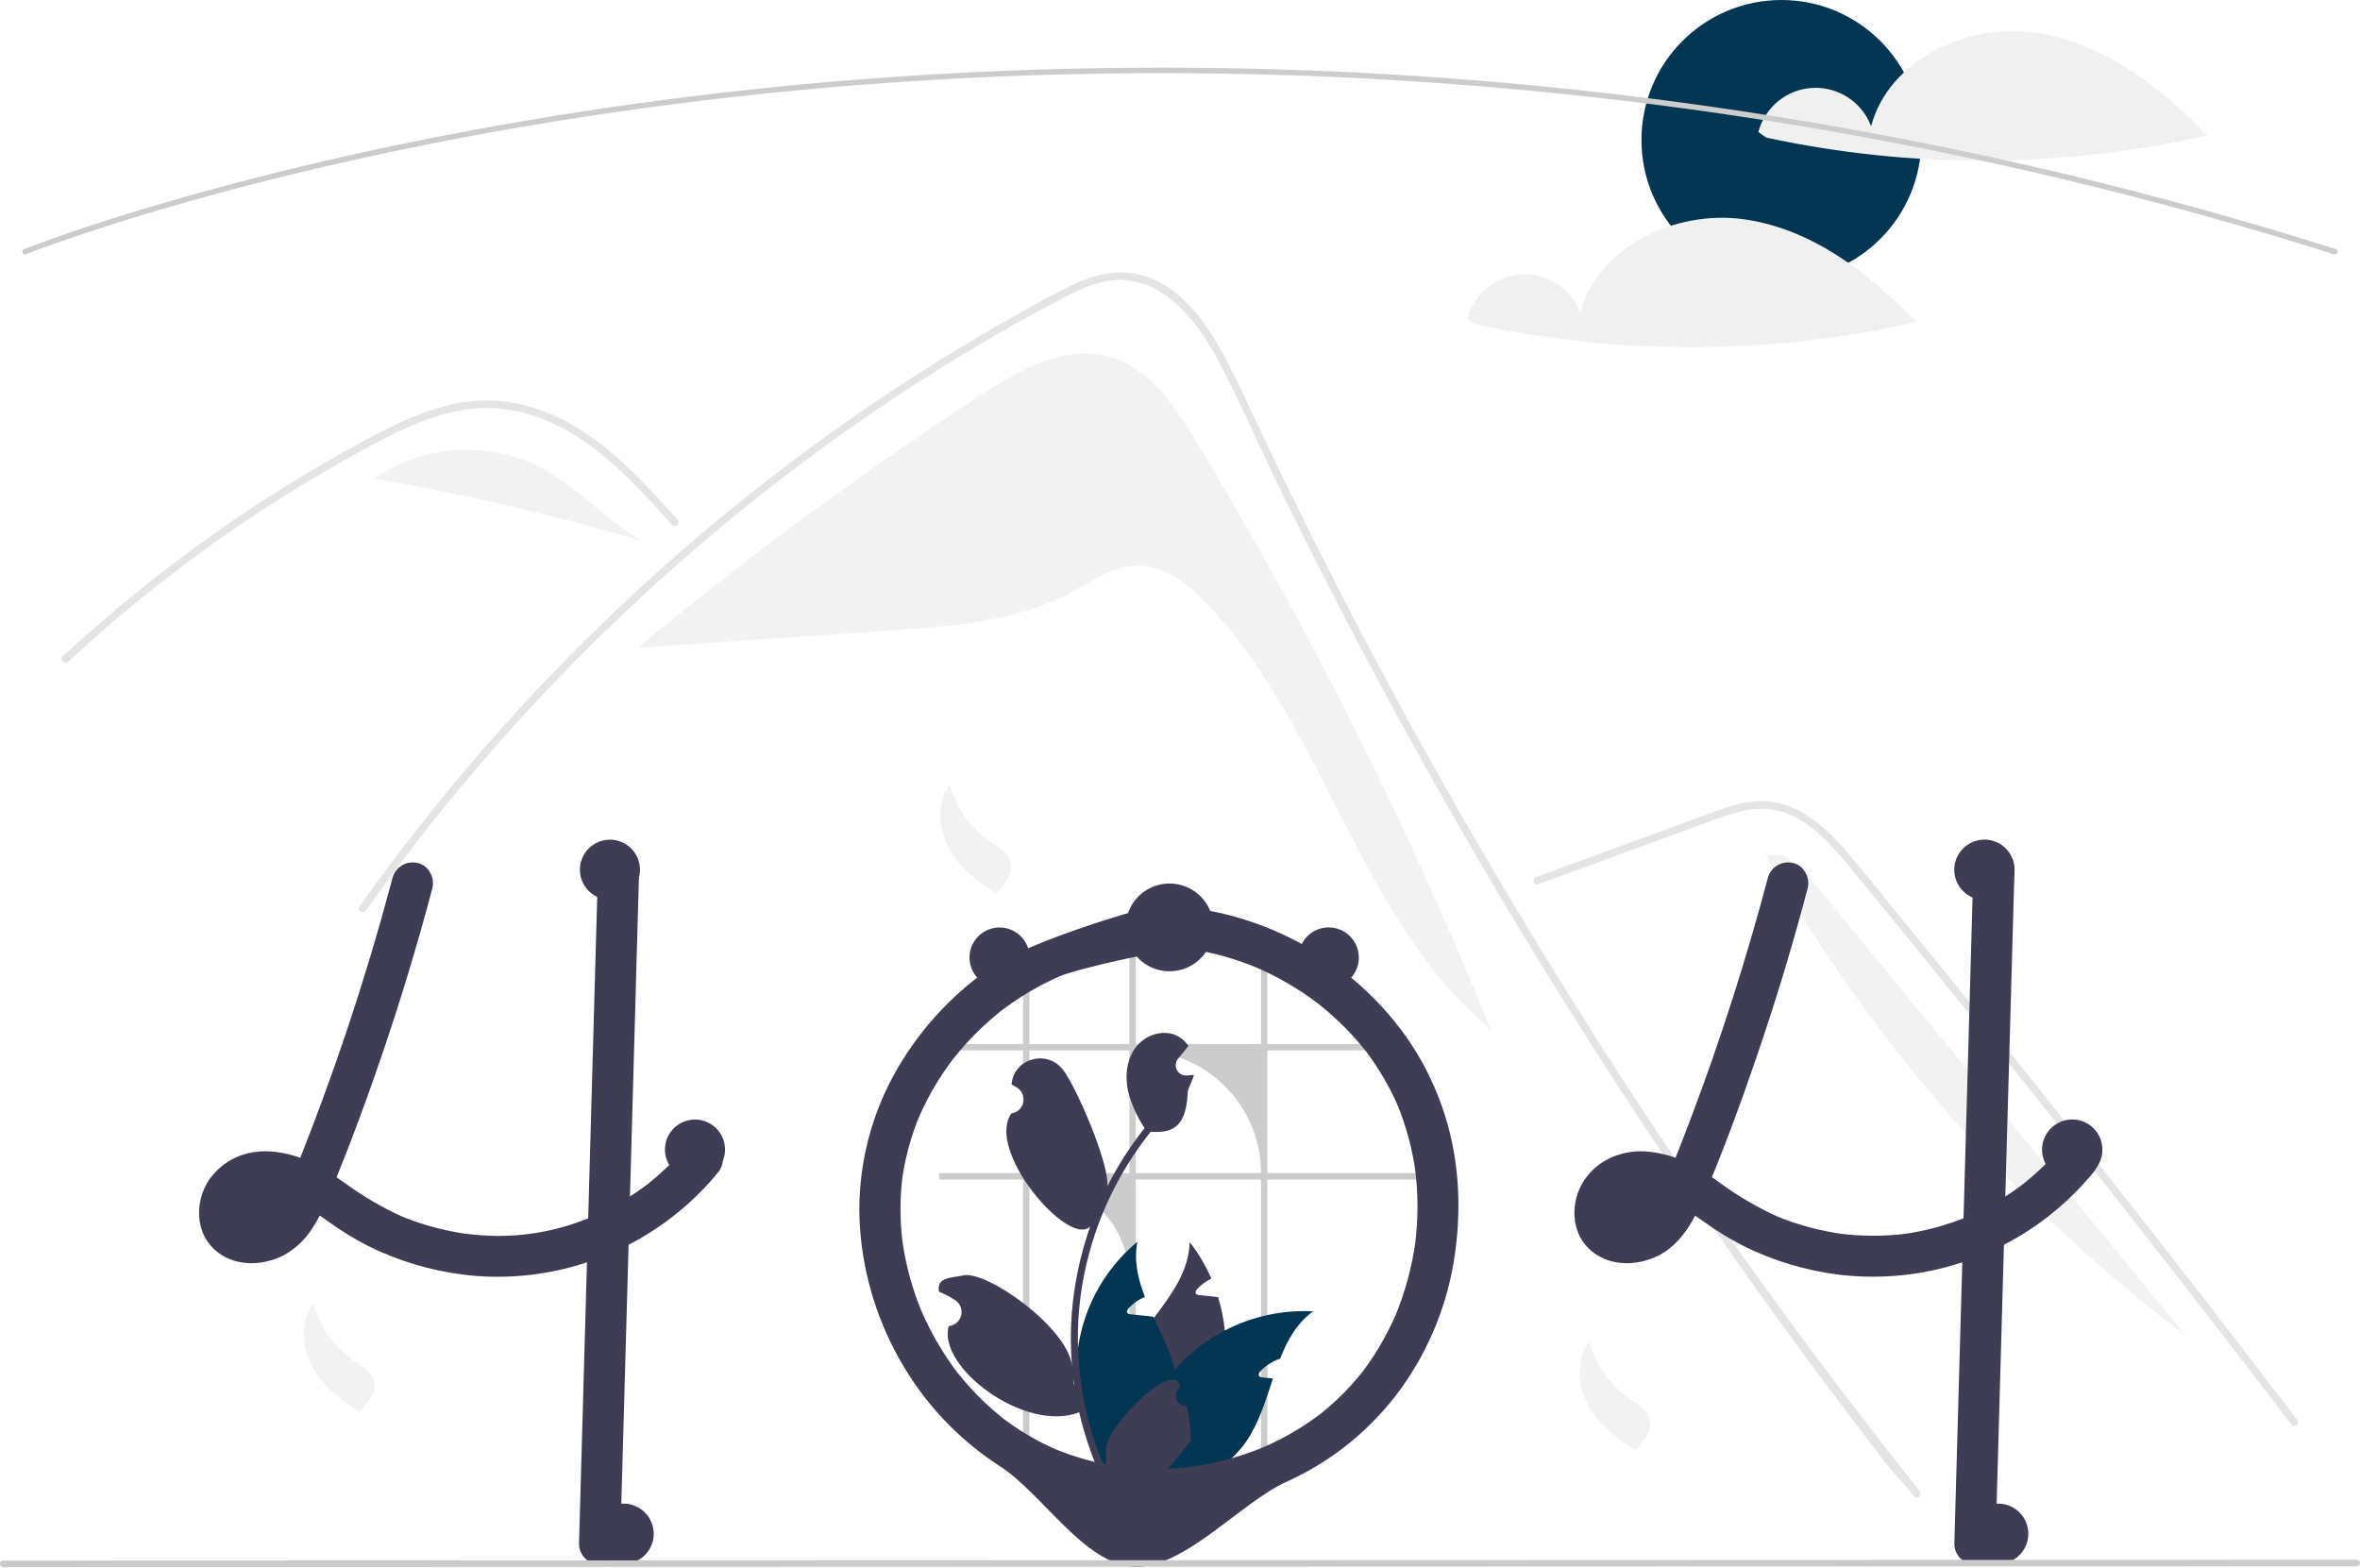
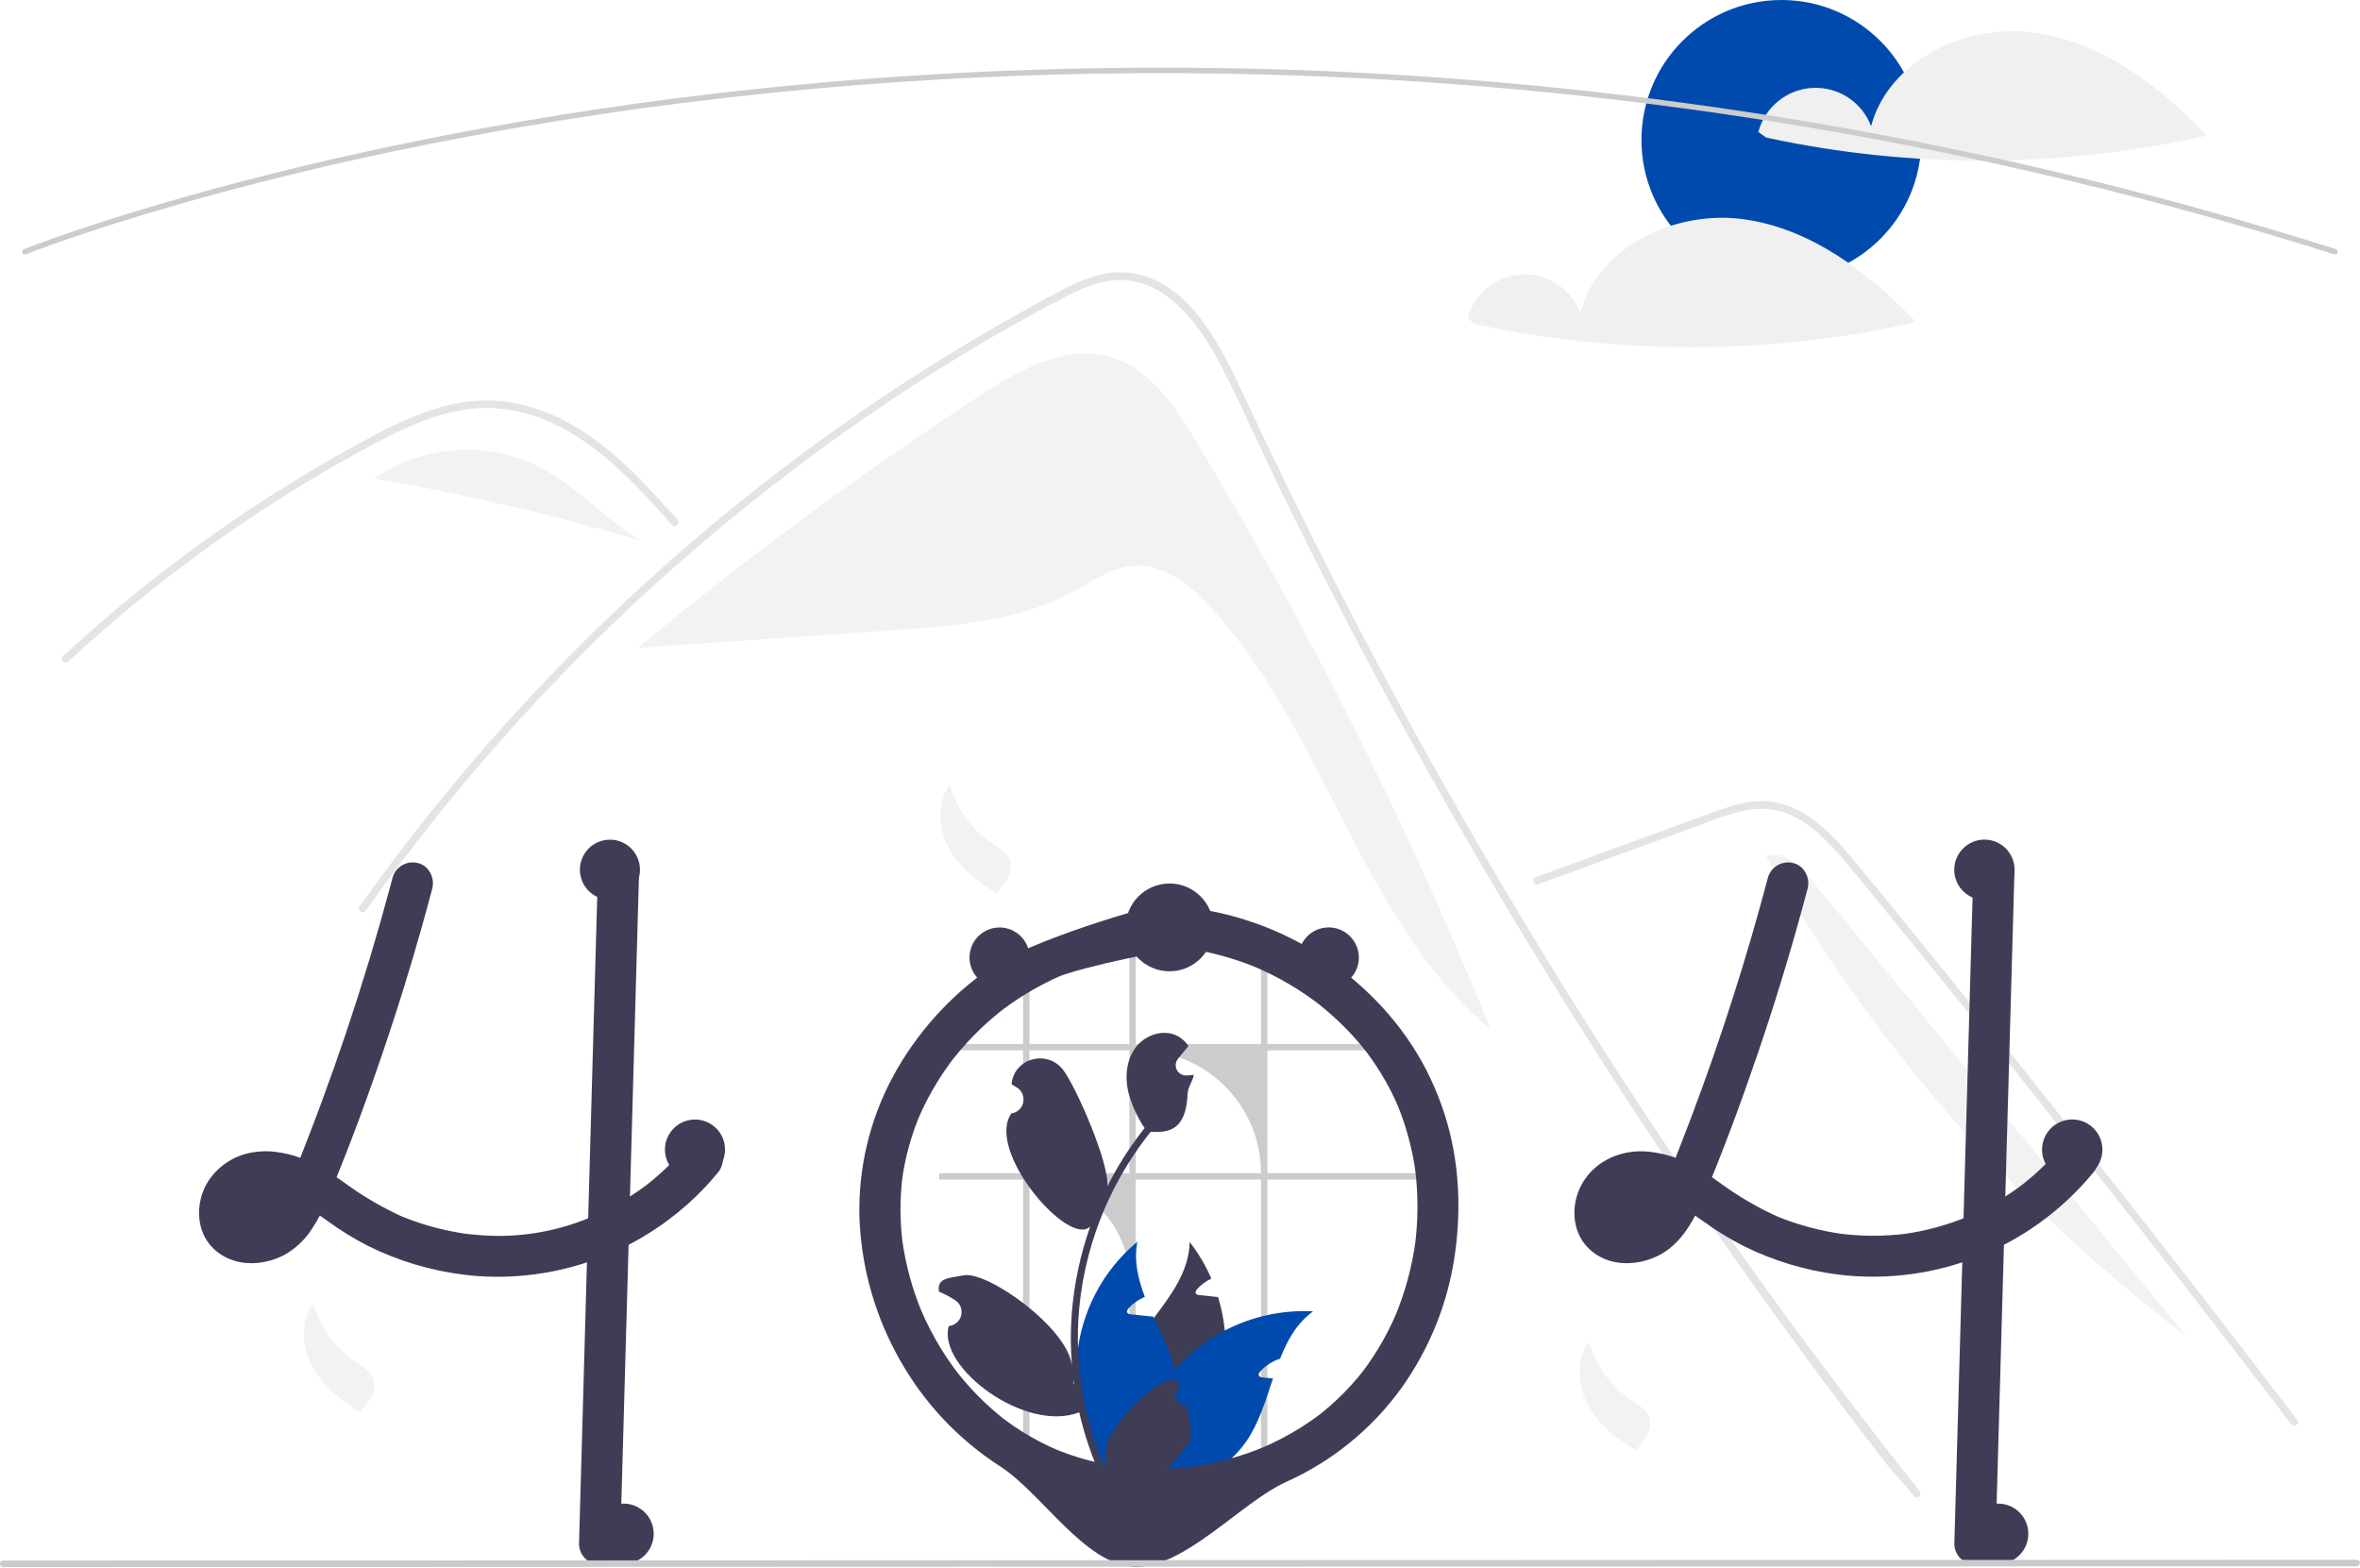
<svg xmlns="http://www.w3.org/2000/svg" data-name="Layer 1" width="860.131" height="571.148" viewBox="0 0 860.131 571.148">
  <path d="M605.67,324.953c-7.669-12.684-16.757-26.228-30.99-30.37-16.482-4.796-33.413,4.732-47.775,14.135a1392.157,1392.157,0,0,0-123.893,91.283l.043.492q46.226-3.188,92.451-6.376c22.265-1.535,45.296-3.283,64.972-13.816,7.467-3.997,14.745-9.336,23.206-9.708,10.512-.462,19.677,6.879,26.88,14.549,42.607,45.371,54.937,114.754,102.738,154.616A1516.995,1516.995,0,0,0,605.67,324.953Z" transform="translate(-169.9343 -164.426)" fill="#f2f2f2" />
  <path d="M867.571,709.781c-4.712-5.95-6.637-7.343-11.285-13.348q-56.764-73.416-106.708-151.792-33.924-53.23-64.483-108.504-14.549-26.278-28.3-52.969-10.67-20.695-20.865-41.638c-1.944-3.988-3.832-7.994-5.711-12.009-4.428-9.442-8.773-18.93-13.439-28.244-5.317-10.616-11.789-21.745-21.553-28.877a29.405,29.405,0,0,0-15.319-5.895c-7.948-.513-15.282,2.769-22.176,6.353-50.439,26.301-97.659,59.276-140.37,96.798A730.778,730.778,0,0,0,303.322,496.247c-1.008,1.439-3.392.064-2.374-1.384q6.009-8.498,12.257-16.813A734.817,734.817,0,0,1,500.805,303.064q18.248-11.826,37.183-22.542c6.362-3.603,12.752-7.16,19.251-10.497,6.371-3.273,13.137-6.215,20.416-6.325,24.77-.385,37.595,27.667,46.405,46.542q4.153,8.911,8.406,17.766,16.075,33.621,33.387,66.628,10.685,20.379,21.837,40.52,34.707,62.718,73.779,122.897c34.506,53.143,68.737,100.089,108.046,149.785C870.596,709.213,868.662,711.175,867.571,709.781Z" transform="translate(-169.9343 -164.426)" fill="#e4e4e4" />
  <path d="M414.916,355.804c-1.439-1.604-2.869-3.209-4.318-4.813-11.422-12.633-23.679-25.118-39.364-32.361a57.11,57.11,0,0,0-23.927-5.546c-8.562.028-16.932,2.273-24.843,5.418-3.74,1.494-7.398,3.19-11.001,4.996-4.116,2.072-8.159,4.281-12.183,6.509q-11.331,6.27-22.368,13.091-21.961,13.572-42.546,29.216-10.671,8.113-20.902,16.758-9.516,8.031-18.646,16.492c-1.302,1.201-3.245-.743-1.944-1.943,1.604-1.494,3.227-2.979,4.85-4.446q6.875-6.215,13.971-12.193,12.939-10.918,26.549-20.993,21.163-15.676,43.783-29.225,11.304-6.765,22.918-12.963c2.338-1.247,4.703-2.466,7.096-3.621a113.116,113.116,0,0,1,16.868-6.866,60.006,60.006,0,0,1,25.476-2.503,66.327,66.327,0,0,1,23.505,8.131c15.401,8.608,27.346,21.919,38.97,34.909C418.033,355.171,416.099,357.124,414.916,355.804Z" transform="translate(-169.9343 -164.426)" fill="#e4e4e4" />
  <path d="M730.477,486.711l36.905-13.498,18.323-6.702c5.968-2.183,11.921-4.667,18.09-6.23a28.539,28.539,0,0,1,16.374.209,37.738,37.738,0,0,1,12.771,7.917,103.64,103.64,0,0,1,10.475,11.186c3.989,4.794,7.92,9.639,11.868,14.467q24.441,29.891,48.563,60.041,24.121,30.15,47.92,60.556,23.857,30.48,47.385,61.216,2.882,3.765,5.76,7.534c1.06,1.388,3.449.02,2.375-1.388Q983.582,650.974,959.549,620.184q-24.092-30.864-48.516-61.466-24.424-30.601-49.179-60.937-6.167-7.558-12.354-15.099c-3.48-4.241-6.92-8.527-10.736-12.474-7.005-7.245-15.758-13.648-26.234-13.822-6.16-.102-12.121,1.852-17.844,3.923-6.17,2.232-12.325,4.506-18.486,6.759l-37.163,13.592-9.291,3.398c-1.649.603-.937,3.262.731,2.652Z" transform="translate(-169.9343 -164.426)" fill="#e4e4e4" />
  <path d="M366.377,334.526c-18.754-9.639-42.771-7.751-60.005,4.291a855.847,855.847,0,0,1,97.371,22.726C390.46,353.759,380.07,341.563,366.377,334.526Z" transform="translate(-169.9343 -164.426)" fill="#f2f2f2" />
  <path d="M306.188,338.784l-3.61,2.935c1.221-1.027,2.491-1.99,3.795-2.901C306.311,338.807,306.249,338.795,306.188,338.784Z" transform="translate(-169.9343 -164.426)" fill="#f2f2f2" />
  <path d="M831.549,486.846c-3.633-4.422-7.56-9.052-12.994-10.848l-5.073.2A575.436,575.436,0,0,0,966.749,651.418Q899.149,569.132,831.549,486.846Z" transform="translate(-169.9343 -164.426)" fill="#f2f2f2" />
  <path d="M516.084,450.367A37.481,37.481,0,0,0,531.015,471.325c2.82,1.92,6.157,3.762,7.122,7.035a8.379,8.379,0,0,1-.874,6.15,24.884,24.884,0,0,1-3.861,5.041l-.137.512c-6.998-4.147-13.656-9.393-17.522-16.551s-4.406-16.539.341-23.145" transform="translate(-169.9343 -164.426)" fill="#f2f2f2" />
  <path d="M749.084,653.367A37.481,37.481,0,0,0,764.015,674.325c2.82,1.92,6.157,3.762,7.122,7.035a8.379,8.379,0,0,1-.874,6.15,24.884,24.884,0,0,1-3.861,5.041l-.137.512c-6.998-4.147-13.656-9.393-17.522-16.551s-4.406-16.539.341-23.145" transform="translate(-169.9343 -164.426)" fill="#f2f2f2" />
  <path d="M284.084,639.367A37.481,37.481,0,0,0,299.015,660.325c2.82,1.92,6.157,3.762,7.122,7.035a8.379,8.379,0,0,1-.874,6.15,24.884,24.884,0,0,1-3.861,5.041l-.137.512c-6.998-4.147-13.656-9.393-17.522-16.551s-4.406-16.539.341-23.145" transform="translate(-169.9343 -164.426)" fill="#f2f2f2" />
-   <circle cx="649.249" cy="51" r="51" fill="#033653" />
+   <circle cx="649.249" cy="51" r="51" fill="#004AAD" />
  <path d="M911.219,176.296c-24.717-3.341-52.935,10.019-59.341,34.124a21.597,21.597,0,0,0-41.094,2.109l2.83,2.027a372.275,372.275,0,0,0,160.659-.726C957.079,195.76,935.935,179.637,911.219,176.296Z" transform="translate(-169.9343 -164.426)" fill="#f0f0f0" />
  <path d="M805.219,244.296c-24.717-3.341-52.935,10.019-59.341,34.124a21.597,21.597,0,0,0-41.094,2.109l2.83,2.027a372.275,372.275,0,0,0,160.659-.726C851.079,263.76,829.935,247.637,805.219,244.296Z" transform="translate(-169.9343 -164.426)" fill="#f0f0f0" />
  <path d="M1020.946,257.154a.982.982,0,0,1-.302-.047C756.237,173.489,523.199,184.424,374.264,208.321c-20.269,3.251-40.591,7.006-60.404,11.161-5.058,1.06-10.306,2.195-15.597,3.378-6.319,1.407-12.554,2.856-18.532,4.306q-3.873.917-7.595,1.849c-3.758.928-7.572,1.895-11.66,2.957-4.568,1.178-9.209,2.413-13.797,3.672a.442.442,0,0,1-.051.015l0.0.001c-5.183,1.415-10.338,2.871-15.323,4.325-2.698.779-5.304,1.548-7.799,2.307-.279.077-.526.151-.776.228l-.536.163c-.311.095-.617.188-.924.275l-.02.006 0.0.001-.812.252c-.968.293-1.912.579-2.841.864-24.545,7.566-38.038,12.949-38.171,13.002a1,1,0,1,1-.744-1.856c.134-.053,13.693-5.463,38.328-13.058.932-.286,1.879-.572,2.85-.866l.754-.234c.026-.01.052-.018.078-.025.305-.087.61-.18.919-.273l.537-.163c.268-.081.531-.161.801-.235,2.479-.754,5.093-1.524,7.798-2.307,4.987-1.455,10.147-2.911,15.334-4.328.016-.006.033-.01.049-.015v-.001c4.604-1.263,9.263-2.503,13.845-3.685,4.094-1.063,7.915-2.032,11.68-2.962q3.738-.93,7.609-1.853c5.985-1.451,12.233-2.902,18.563-4.312,5.299-1.184,10.556-2.322,15.622-3.383,19.843-4.162,40.198-7.923,60.497-11.179C523.096,182.415,756.467,171.463,1021.246,255.201a1.0 1,0,0,1-.301,1.953Z" transform="translate(-169.9343 -164.426)" fill="#ccc" />
  <path d="M432.923,584.266a6.729,6.729,0,0,0-1.7-2.67,6.43,6.43,0,0,0-.92-.71c-2.61-1.74-6.51-2.13-8.99,0a5.81,5.81,0,0,0-.69.71q-1.11,1.365-2.28,2.67c-1.28,1.46-2.59,2.87-3.96,4.24-.39.38-.78.77-1.18,1.15-.23.23-.46.45-.69.67-.88.84-1.78,1.65-2.69,2.45-.48.43-.96.85-1.45,1.26-.73.61-1.46,1.22-2.2,1.81-.07.05-.14.1-.21.16-.02.01-.03.03-.05.04-.01,0-.02,0-.03.02a.179.179,0,0,0-.07.05c-.22.15-.37.25-.48.34.04-.02.08-.05.12-.07-.18.14-.37.28-.55.42-1.75,1.29-3.54,2.53-5.37,3.69a99.21,99.21,0,0,1-14.22,7.55c-.33.13-.67.27-1.01.4a85.97,85.97,0,0,1-40.85,6.02q-2.13-.165-4.26-.45c-1.64-.24-3.27-.53-4.89-.86a97.932,97.932,0,0,1-18.02-5.44,118.652,118.652,0,0,1-20.66-12.12c-1-.71-2.01-1.42-3.02-2.11,1.15-2.82,2.28-5.64,3.38-8.48.55-1.37,1.08-2.74,1.6-4.12,4.09-10.63,7.93-21.36,11.61-32.13q5.58-16.365,10.53-32.92.51-1.68.99-3.36,2.595-8.745,4.98-17.53c.15-.57.31-1.13.45-1.7q.69-2.52,1.35-5.04c1-3.79-1.26-8.32-5.24-9.23a7.634,7.634,0,0,0-9.22,5.24c-.43,1.62-.86,3.23-1.3,4.85q-3.165,11.745-6.66,23.41-.51,1.68-1.02,3.36-7.71,25.41-16.93,50.31-1.11,3.015-2.25,6.01c-.37.98-.74,1.96-1.12,2.94-.73,1.93-1.48,3.86-2.23,5.79-.43,1.13-.87,2.26-1.31,3.38-.29.71-.57,1.42-.85,2.12a41.809,41.809,0,0,0-8.81-2.12l-.48-.06a27.397,27.397,0,0,0-7.01.06,23.914,23.914,0,0,0-17.24,10.66c-4.77,7.51-4.71,18.25,1.98,24.63,6.89,6.57,17.32,6.52,25.43,2.41a28.351,28.351,0,0,0,10.52-9.86,50.569,50.569,0,0,0,2.74-4.65c.21.14.42.28.63.43.8.56,1.6,1.13,2.39,1.69a111.738,111.738,0,0,0,14.51,8.91,108.359,108.359,0,0,0,34.62,10.47c.27.03.53.07.8.1,1.33.17,2.67.3,4.01.41a103.782,103.782,0,0,0,55.58-11.36q2.175-1.125,4.31-2.36,3.315-1.92,6.48-4.08c1.15-.78,2.27-1.57,3.38-2.4a101.042,101.042,0,0,0,13.51-11.95q2.355-2.475,4.51-5.11a8.061,8.061,0,0,0,2.2-5.3A7.564,7.564,0,0,0,432.923,584.266Zm-165.59,23.82c.21-.15.42-.31.62-.47C267.893,607.766,267.603,607.936,267.333,608.086Zm3.21-3.23c-.23.26-.44.52-.67.78a23.366,23.366,0,0,1-2.25,2.2c-.11.1-.23.2-.35.29a.01.01,0,0,0-.01.01,3.804,3.804,0,0,0-.42.22q-.645.39-1.32.72a17.005,17.005,0,0,1-2.71.75,16.799,16.799,0,0,1-2.13.02h-.02a14.823,14.823,0,0,1-1.45-.4c-.24-.12-.47-.26-.7-.4-.09-.08-.17-.16-.22-.21a2.44,2.44,0,0,1-.27-.29.01.01,0,0,0-.01-.01c-.11-.2-.23-.4-.34-.6a.031.031,0,0,1-.01-.02c-.08-.25-.15-.51-.21-.77a12.511,12.511,0,0,1,.01-1.37,13.467,13.467,0,0,1,.54-1.88,11.068,11.068,0,0,1,.69-1.26c.02-.04.12-.2.23-.38.01-.01.01-.01.01-.02.15-.17.3-.35.46-.51.27-.3.56-.56.85-.83a18.022,18.022,0,0,1,1.75-1.01,19.481,19.481,0,0,1,2.93-.79,24.989,24.989,0,0,1,4.41.04,30.301,30.301,0,0,1,4.1,1.01,36.945,36.945,0,0,1-2.77,4.54C270.623,604.746,270.583,604.806,270.543,604.856Zm-11.12-3.29a2.18,2.18,0,0,1-.31.39A1.409,1.409,0,0,1,259.423,601.566Z" transform="translate(-169.9343 -164.426)" fill="#3f3d56" />
  <path d="M402.863,482.136q-.135,4.71-.27,9.42-.285,10.455-.59,20.92-.315,11.775-.66,23.54-.165,6.075-.34,12.15-.465,16.365-.92,32.72c-.03,1.13-.07,2.25-.1,3.38q-.225,8.115-.45,16.23-.255,8.805-.5,17.61-.18,6.6-.37,13.21-1.35,47.895-2.7,95.79a7.648,7.648,0,0,1-7.5,7.5,7.561,7.561,0,0,1-7.5-7.5q.75-26.94,1.52-53.88.675-24.36,1.37-48.72.225-8.025.45-16.06.345-12.09.68-24.18c.03-1.13.07-2.25.1-3.38.02-.99.05-1.97.08-2.96q.66-23.475,1.32-46.96.27-9.24.52-18.49.3-10.545.6-21.08c.09-3.09.17-6.17.26-9.26a7.648,7.648,0,0,1,7.5-7.5A7.561,7.561,0,0,1,402.863,482.136Z" transform="translate(-169.9343 -164.426)" fill="#3f3d56" />
  <path d="M814.291,484.217a893.238,893.238,0,0,1-28.161,87.941c-3.007,7.946-6.083,15.877-9.371,23.712l.756-1.792a54.583,54.583,0,0,1-5.59,10.612q-.229.321-.467.636,1.166-1.49.443-.589c-.254.301-.505.602-.768.895a23.664,23.664,0,0,1-2.249,2.203q-.301.258-.612.504l.938-.729c-.109.257-.873.597-1.111.743a18.254,18.254,0,0,1-2.405,1.219l1.792-.756a19.086,19.086,0,0,1-4.231,1.161l1.994-.268a17.021,17.021,0,0,1-4.298.046l1.994.268a14.002,14.002,0,0,1-3.405-.917l1.792.756a12.012,12.012,0,0,1-1.679-.896c-.271-.177-1.105-.809-.015.025,1.133.866.146.074-.088-.156-.194-.192-.37-.4-.56-.595-.882-.905.996,1.557.397.499a18.182,18.182,0,0,1-.878-1.637l.756,1.792a11.925,11.925,0,0,1-.728-2.651l.268,1.994a13.651,13.651,0,0,1-.003-3.405l-.268,1.994a15.964,15.964,0,0,1,.995-3.68l-.756,1.792a16.729,16.729,0,0,1,1.178-2.298,6.729,6.729,0,0,1,.729-1.071c.049.016-1.269,1.513-.569.757.183-.198.354-.406.539-.602.296-.314.614-.601.926-.898,1.045-.994-1.462.966-.257.179a19.049,19.049,0,0,1,2.749-1.499l-1.792.756a20.311,20.311,0,0,1,4.995-1.34l-1.994.268a25.628,25.628,0,0,1,6.461.076l-1.994-.268a33.211,33.211,0,0,1,7.892,2.22l-1.792-.756c5.39,2.314,10.163,5.749,14.928,9.118a111.95,111.95,0,0,0,14.506,8.906,108.388,108.388,0,0,0,34.622,10.474,103.933,103.933,0,0,0,92.586-36.752,8.078,8.078,0,0,0,2.197-5.303,7.632,7.632,0,0,0-2.197-5.303c-2.752-2.526-7.949-3.239-10.607,0a95.636,95.636,0,0,1-8.107,8.727q-2.017,1.914-4.142,3.71-1.214,1.026-2.461,2.011c-.393.311-1.619,1.138.263-.197-.431.306-.845.64-1.271.955a99.269,99.269,0,0,1-20.332,11.565l1.792-.756a96.836,96.836,0,0,1-24.171,6.622l1.994-.268a97.643,97.643,0,0,1-25.754-.038l1.994.268a99.8,99.8,0,0,1-24.857-6.77l1.792.756a116.025,116.025,0,0,1-21.736-12.591,86.877,86.877,0,0,0-11.113-6.994,42.824,42.824,0,0,0-14.438-4.389c-9.439-1.111-19.057,2.566-24.246,10.72-4.776,7.505-4.714,18.244,1.974,24.625,6.888,6.572,17.318,6.517,25.436,2.406,7.817-3.959,12.513-12.185,15.815-19.942,7.431-17.455,14.01-35.314,20.14-53.263q9.097-26.637,16.499-53.813.917-3.366,1.807-6.739c1.001-3.789-1.261-8.32-5.238-9.226a7.633,7.633,0,0,0-9.226,5.238Z" transform="translate(-169.9343 -164.426)" fill="#3f3d56" />
  <path d="M889.124,482.136l-2.7,95.793-2.685,95.294-1.518,53.884a7.565,7.565,0,0,0,7.5,7.5,7.649,7.649,0,0,0,7.5-7.5l2.7-95.793,2.685-95.294,1.518-53.884a7.565,7.565,0,0,0-7.5-7.5,7.649,7.649,0,0,0-7.5,7.5Z" transform="translate(-169.9343 -164.426)" fill="#3f3d56" />
  <path d="M629.526,700.361h2.329V594.319h54.329v-2.323H631.855V547.252H673.81q-.923-1.173-1.899-2.317H631.855V515.382c-.77-.328-1.547-.645-2.329-.944V544.935h-45.652V507.07c-.782.036-1.553.09-2.329.155v37.71h-36.42V516.684c-.782.346-1.553.711-2.317,1.093V544.935h-30.616v2.317h30.616v44.744h-30.616v2.323h30.616V700.361h2.317V594.319a36.413,36.413,0,0,1,36.42,36.42v69.622h2.329V594.319h45.652Zm-84.401-108.365V547.252h36.42v44.744Zm38.749,0V547.252h.914a44.741,44.741,0,0,1,44.738,44.744Z" transform="translate(-169.9343 -164.426)" opacity="0.2" />
  <path d="M615.303,668.566a63.059,63.059,0,0,1-20.05,33.7c-.74.64-1.48,1.26-2.25,1.87q-2.805.255-5.57.52c-1.53.14-3.04.29-4.54.43l-.27.03-.19-1.64-.76-6.64a37.623,37.623,0,0,1-3.3-32.44c2.64-7.12,7.42-13.41,12.12-19.65,6.49-8.62,12.8-17.14,13.03-27.65a60.544,60.544,0,0,1,7.9,13.33,16.432,16.432,0,0,0-5.12,3.77c-.41.45-.82,1.08-.54,1.62.24.46.84.57,1.36.63,1.25.13,2.51.26,3.76.39,1,.11,2,.21,3,.32a63.99,63.99,0,0,1,2.45,12.18A61.189,61.189,0,0,1,615.303,668.566Z" transform="translate(-169.9343 -164.426)" fill="#3f3d56" />
-   <path d="M648.503,642.356c-5.9,4.29-9.35,10.46-12.03,17.26a16.628,16.628,0,0,0-7.17,4.58c-.41.45-.82,1.08-.54,1.62.24.46.84.57,1.36.63,1.25.13,2.51.26,3.76.39-2.68,8.04-5.14,16.36-9.88,23.15a36.989,36.989,0,0,1-12.03,10.91,38.492,38.492,0,0,1-4.02,1.99q-7.62.585-14.95,1.25-2.805.255-5.57.52c-1.53.14-3.04.29-4.54.43q-.015-.825,0-1.65a63.304,63.304,0,0,1,15.25-39.86c.45-.52.91-1.03,1.38-1.54a61.792,61.792,0,0,1,16.81-12.7A62.654,62.654,0,0,1,648.503,642.356Z" transform="translate(-169.9343 -164.426)" fill="#033653" />
-   <path d="M589.163,699.526l-1.15,3.4-.58,1.73c-1.53.14-3.04.29-4.54.43l-.27.03c-1.66.17-3.31.34-4.96.51-.43-.5-.86-1.01-1.28-1.53a62.03,62.03,0,0,1,8.07-87.11c-1.32,6.91.22,13.53,2.75,20.1-.27.11-.53.22-.78.34a16.432,16.432,0,0,0-5.12,3.77c-.41.45-.82,1.08-.54,1.62.24.46.84.57,1.36.63,1.25.13,2.51.26,3.76.39,1,.11,2,.21,3,.32q.705.075,1.41.15c.07.15.13.29.2.44,2.85,6.18,5.92,12.39,7.65,18.83a43.666,43.666,0,0,1,1.02,4.91A37.604,37.604,0,0,1,589.163,699.526Z" transform="translate(-169.9343 -164.426)" fill="#033653" />
+   <path d="M648.503,642.356c-5.9,4.29-9.35,10.46-12.03,17.26a16.628,16.628,0,0,0-7.17,4.58c-.41.45-.82,1.08-.54,1.62.24.46.84.57,1.36.63,1.25.13,2.51.26,3.76.39-2.68,8.04-5.14,16.36-9.88,23.15a36.989,36.989,0,0,1-12.03,10.91,38.492,38.492,0,0,1-4.02,1.99q-7.62.585-14.95,1.25-2.805.255-5.57.52c-1.53.14-3.04.29-4.54.43q-.015-.825,0-1.65a63.304,63.304,0,0,1,15.25-39.86c.45-.52.91-1.03,1.38-1.54a61.792,61.792,0,0,1,16.81-12.7A62.654,62.654,0,0,1,648.503,642.356Z" transform="translate(-169.9343 -164.426)" fill="#004AAD" />
+   <path d="M589.163,699.526l-1.15,3.4-.58,1.73c-1.53.14-3.04.29-4.54.43l-.27.03c-1.66.17-3.31.34-4.96.51-.43-.5-.86-1.01-1.28-1.53a62.03,62.03,0,0,1,8.07-87.11c-1.32,6.91.22,13.53,2.75,20.1-.27.11-.53.22-.78.34a16.432,16.432,0,0,0-5.12,3.77c-.41.45-.82,1.08-.54,1.62.24.46.84.57,1.36.63,1.25.13,2.51.26,3.76.39,1,.11,2,.21,3,.32q.705.075,1.41.15c.07.15.13.29.2.44,2.85,6.18,5.92,12.39,7.65,18.83a43.666,43.666,0,0,1,1.02,4.91A37.604,37.604,0,0,1,589.163,699.526Z" transform="translate(-169.9343 -164.426)" fill="#004AAD" />
  <path d="M689.821,554.487c-8.609-16.792-21.946-30.921-37.632-41.304a114.237,114.237,0,0,0-52.563-18.38q-3.69-.335-7.399-.393c-2.921-.044-46.866,12.632-61.587,22.982a114.295,114.295,0,0,0-35.333,39.527,102.5,102.5,0,0,0-12.126,51.633,113.564,113.564,0,0,0,14.703,51.476,110.475,110.475,0,0,0,36.444,38.746C549.667,708.561,565.074,734.51,583.183,735.426c18.246.923,39.054-23.555,55.695-30.987a104.425,104.425,0,0,0,41.726-34.005,110.25,110.25,0,0,0,19.599-48.948c2.574-18.083,1.374-36.733-4.801-54.016a111.86,111.86,0,0,0-5.58-12.983c-1.78-3.505-6.996-4.796-10.261-2.691a7.68,7.68,0,0,0-2.691,10.261q1.568,3.088,2.915,6.278l-.756-1.792a101.151,101.151,0,0,1,6.876,25.538l-.268-1.994a109.229,109.229,0,0,1-.066,28.683l.268-1.994a109.734,109.734,0,0,1-7.555,27.674l.756-1.792a104.212,104.212,0,0,1-6.672,13.098q-1.923,3.186-4.081,6.222c-.632.888-1.283,1.761-1.939,2.631-.856,1.136,1.167-1.483.282-.369-.151.19-.3.38-.452.569q-.681.852-1.382,1.688a93.613,93.613,0,0,1-10.176,10.384q-1.366,1.192-2.778,2.331c-.469.378-.932.773-1.421,1.125.019-.013,1.58-1.199.656-.511-.29.216-.579.436-.87.652q-2.91,2.156-5.974,4.092a103.485,103.485,0,0,1-14.756,7.713l1.792-.756a109.215,109.215,0,0,1-27.597,7.552l1.994-.268a108.154,108.154,0,0,1-28.589.051l1.994.268a99.835,99.835,0,0,1-25.095-6.784l1.792.756a93.643,93.643,0,0,1-13.416-6.991q-3.174-2-6.184-4.247c-.286-.214-.57-.43-.855-.645-.915-.691.658.51.67.518a19.169,19.169,0,0,1-1.535-1.225q-1.454-1.184-2.861-2.422a101.989,101.989,0,0,1-10.493-10.709q-1.213-1.434-2.374-2.911c-.335-.426-.947-1.29.404.529-.178-.239-.362-.474-.542-.712q-.647-.858-1.276-1.728-2.203-3.048-4.188-6.246a109.29,109.29,0,0,1-7.805-15.108l.756,1.792a106.588,106.588,0,0,1-7.34-26.837l.268,1.994a97.866,97.866,0,0,1-.048-25.636l-.268,1.994A94.673,94.673,0,0,1,505.276,570.55l-.756,1.792a101.557,101.557,0,0,1,7.195-13.856q2.066-3.323,4.378-6.485.525-.718,1.062-1.428c.324-.428,1.215-1.493-.305.388.149-.184.293-.374.439-.56q1.269-1.608,2.6-3.165A107.402,107.402,0,0,1,530.772,536.215q1.474-1.292,2.995-2.529.691-.562,1.391-1.113c.187-.147.376-.291.562-.439-1.997,1.59-.555.433-.102.093q3.134-2.348,6.435-4.461a103.644,103.644,0,0,1,15.387-8.108l-1.792.756c7.76-3.258,42.141-10.949,48.394-10.11l-1.994-.268A106.225,106.225,0,0,1,628.768,517.419l-1.792-.756a110.313,110.313,0,0,1,12.6,6.329q3.043,1.784,5.967,3.763,1.384.937,2.738,1.915.677.489,1.346.989c.248.185.494.373.741.558,1.039.779-1.431-1.128-.342-.267a110.843,110.843,0,0,1,10.368,9.253q2.401,2.445,4.637,5.045,1.147,1.334,2.246,2.708c.364.455,1.605,2.101.084.085.372.493.747.982,1.114,1.479a97.977,97.977,0,0,1,8.392,13.538c1.793,3.498,6.987,4.802,10.261,2.691A7.677,7.677,0,0,0,689.821,554.487Z" transform="translate(-169.9343 -164.426)" fill="#3f3d56" />
  <path d="M602.431,676.882a3.78,3.78,0,0,1-2.739-6.551c.095-.379.164-.651.259-1.03q-.051-.124-.103-.247c-3.48-8.298-25.685,14.833-26.645,22.632a30.029,30.029,0,0,0,.527,10.328A120.392,120.392,0,0,1,562.778,652.01a116.202,116.202,0,0,1,.721-12.963q.597-5.293,1.657-10.511a121.787,121.787,0,0,1,24.151-51.616c6.874.384,12.898-.663,13.48-13.985.103-2.37,1.861-4.422,2.248-6.756-.656.086-1.323.14-1.979.183-.204.011-.42.021-.624.032l-.077.003a3.745,3.745,0,0,1-3.076-6.101q.425-.523.851-1.046c.43-.538.871-1.065,1.302-1.603a1.865,1.865,0,0,0,.14-.161c.495-.613.99-1.216,1.485-1.829a10.829,10.829,0,0,0-3.55-3.432c-4.959-2.905-11.801-.893-15.384,3.593-3.593,4.486-4.271,10.779-3.023,16.384a43.398,43.398,0,0,0,6.003,13.383c-.269.344-.549.678-.818,1.022a122.574,122.574,0,0,0-12.794,20.268c1.016-7.939-11.412-36.608-16.218-42.681-5.773-7.294-17.611-4.111-18.628,5.136q-.015.134-.029.268,1.071.604,2.096,1.282a5.127,5.127,0,0,1-2.067,9.33l-.105.016c-9.556,13.644,21.077,49.155,28.745,41.181a125.11,125.11,0,0,0-6.734,31.693,118.664,118.664,0,0,0,.086,19.16l-.032-.226C558.902,648.154,529.674,627.514,521.139,629.233c-4.917.99-9.76.765-9.013,5.725q.018.119.036.237a34.442,34.442,0,0,1,3.862,1.861q1.071.604,2.096,1.282a5.127,5.127,0,0,1-2.067,9.33l-.105.016c-.075.011-.14.022-.215.032-4.35,14.966,27.907,39.12,47.518,31.435h.011a125.075,125.075,0,0,0,8.402,24.528H601.679c.108-.334.204-.678.301-1.011a34.102,34.102,0,0,1-8.305-.495c2.227-2.733,4.454-5.487,6.681-8.219a1.861,1.861,0,0,0,.14-.161c1.13-1.398,2.27-2.786,3.399-4.185l.001-.002a49.952,49.952,0,0,0-1.464-12.725Zm-34.371-67.613.016-.021-.016.043Zm-6.648,59.932-.258-.581c.011-.42.011-.839,0-1.269,0-.118-.021-.237-.021-.355.097.742.183,1.485.29,2.227Z" transform="translate(-169.9343 -164.426)" fill="#3f3d56" />
  <circle cx="95.249" cy="439" r="11" fill="#3f3d56" />
  <circle cx="227.249" cy="559" r="11" fill="#3f3d56" />
  <circle cx="728.249" cy="559" r="11" fill="#3f3d56" />
  <circle cx="755.249" cy="419" r="11" fill="#3f3d56" />
  <circle cx="723.249" cy="317" r="11" fill="#3f3d56" />
  <path d="M434.183,583.426a10.949,10.949,0,1,1-.21-2.16A10.992,10.992,0,0,1,434.183,583.426Z" transform="translate(-169.9343 -164.426)" fill="#3f3d56" />
  <circle cx="484.249" cy="349" r="11" fill="#3f3d56" />
  <path d="M545.183,513.426a10.949,10.949,0,1,1-.21-2.16A10.992,10.992,0,0,1,545.183,513.426Z" transform="translate(-169.9343 -164.426)" fill="#3f3d56" />
  <path d="M403.183,481.426a10.949,10.949,0,1,1-.21-2.16A10.992,10.992,0,0,1,403.183,481.426Z" transform="translate(-169.9343 -164.426)" fill="#3f3d56" />
  <circle cx="599.249" cy="443" r="11" fill="#3f3d56" />
  <circle cx="426.249" cy="338" r="16" fill="#3f3d56" />
  <path d="M1028.875,735.267l-857.75.307a1.191,1.191,0,1,1,0-2.381l857.75-.307a1.191,1.191,0,0,1,0,2.381Z" transform="translate(-169.9343 -164.426)" fill="#cacaca" />
</svg>
